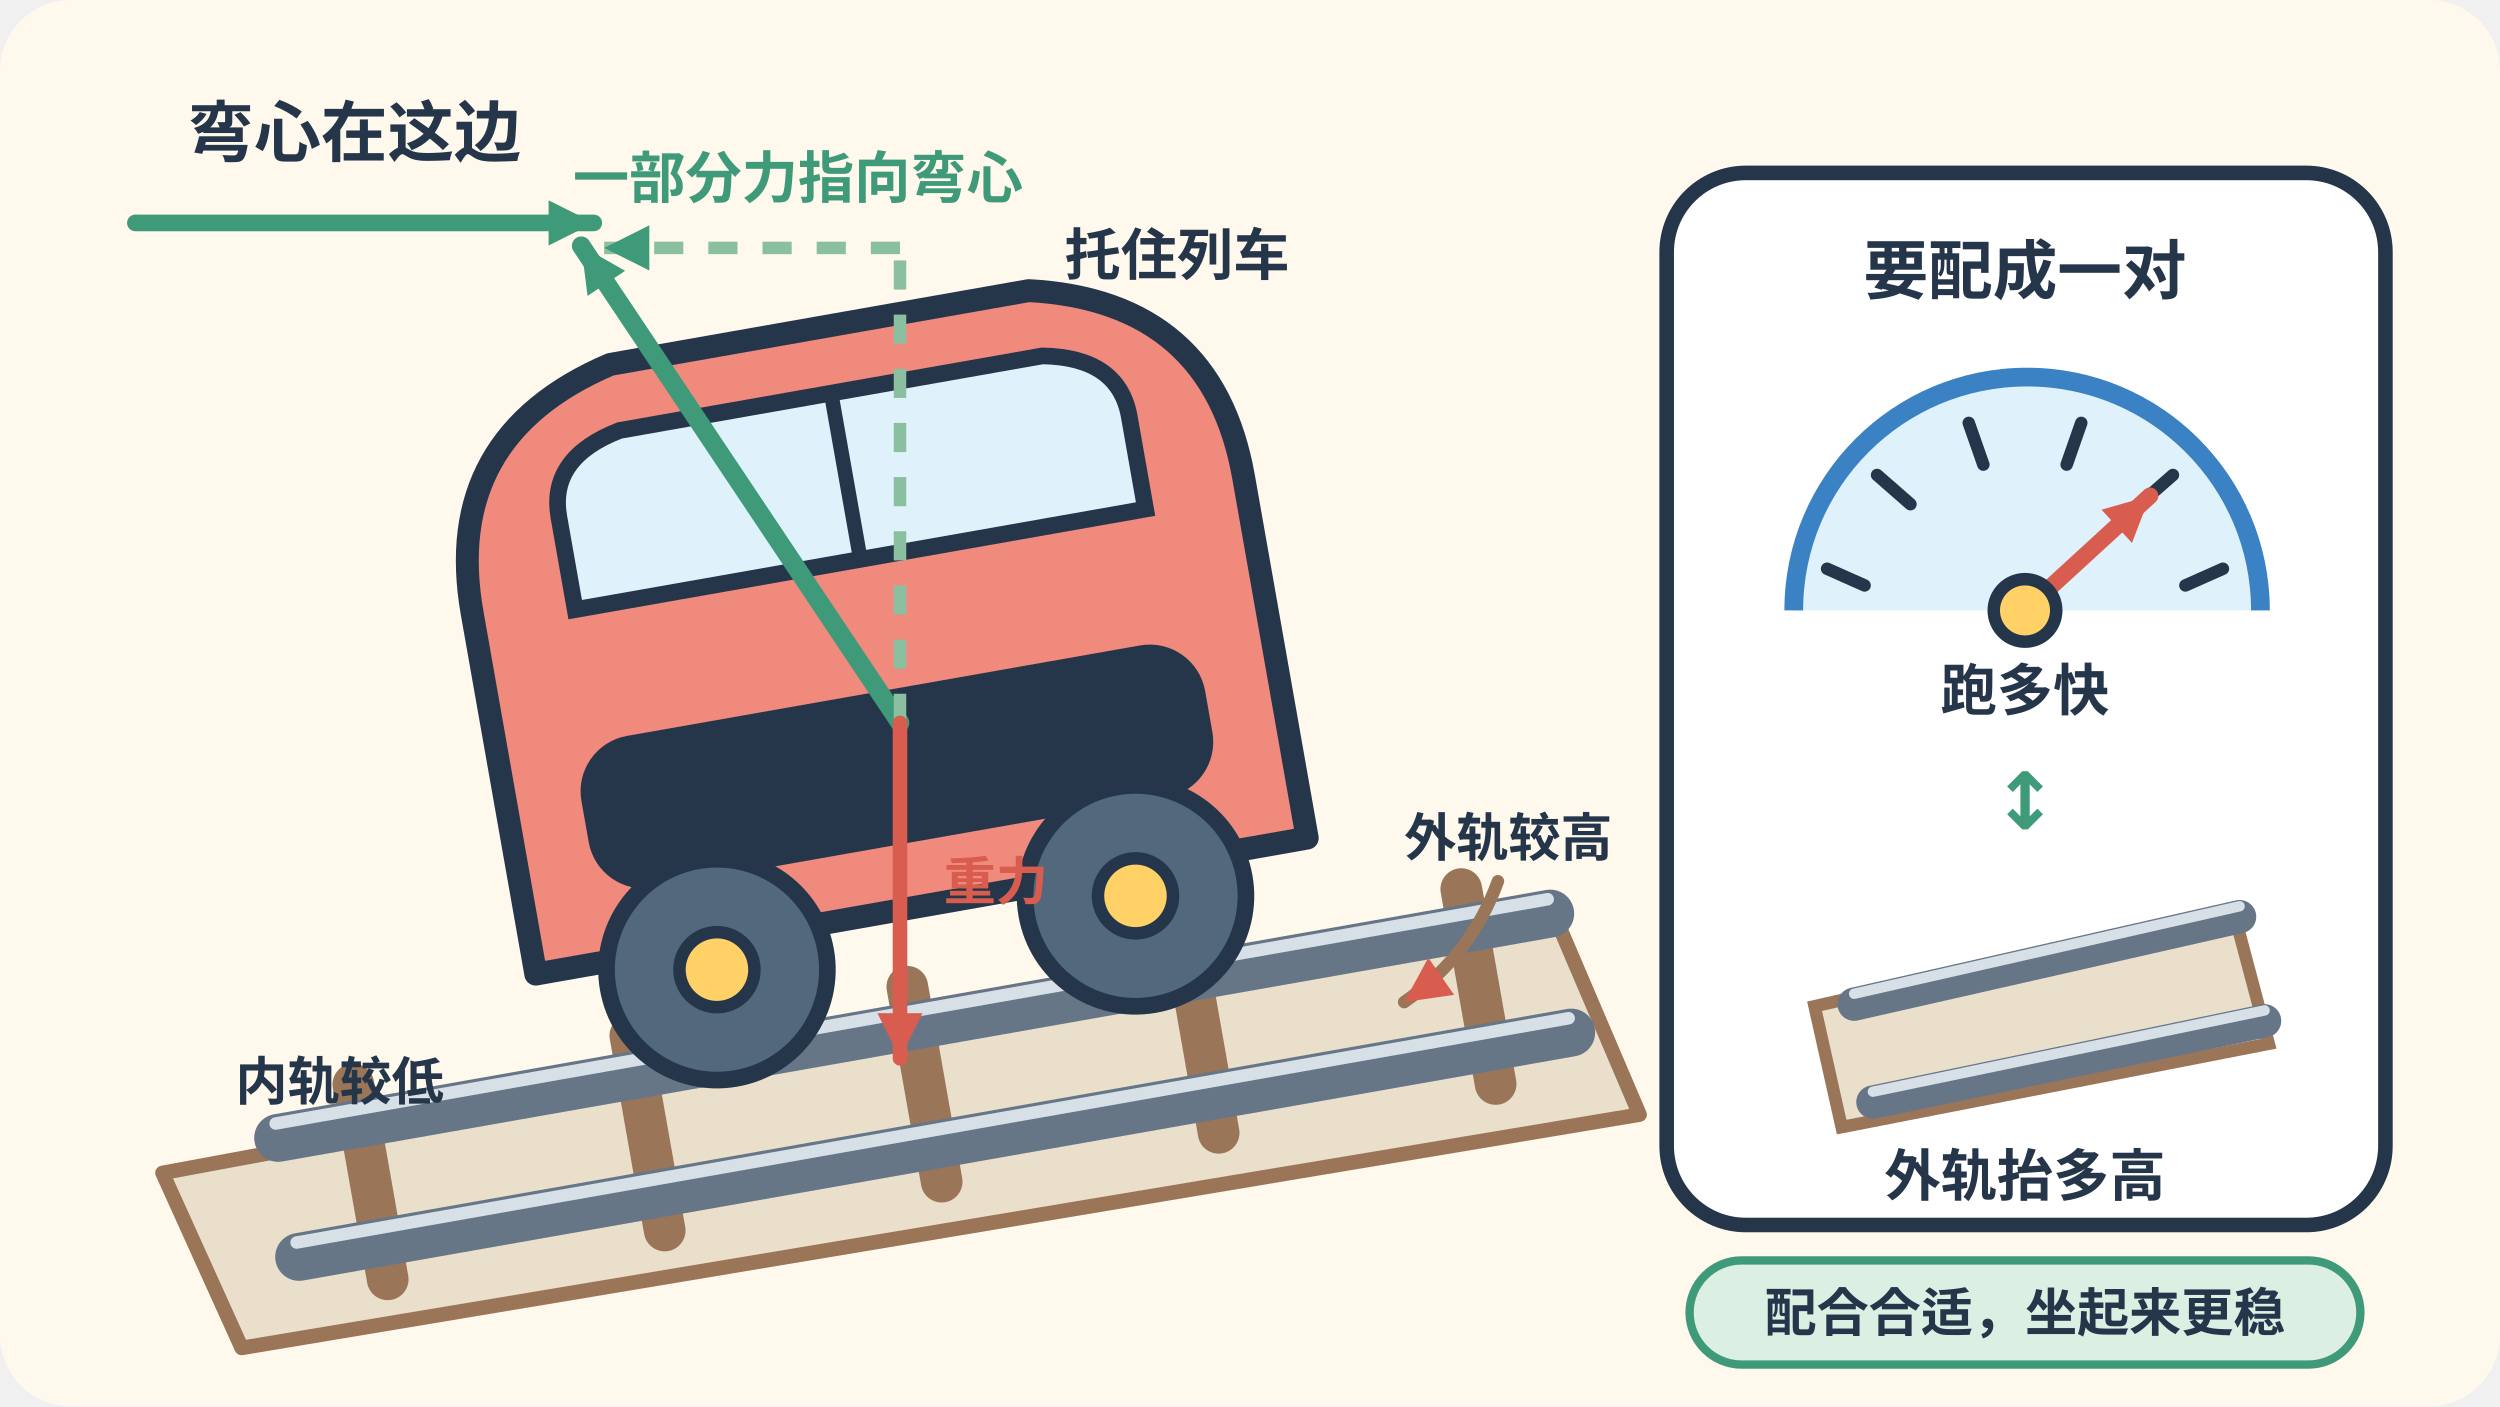
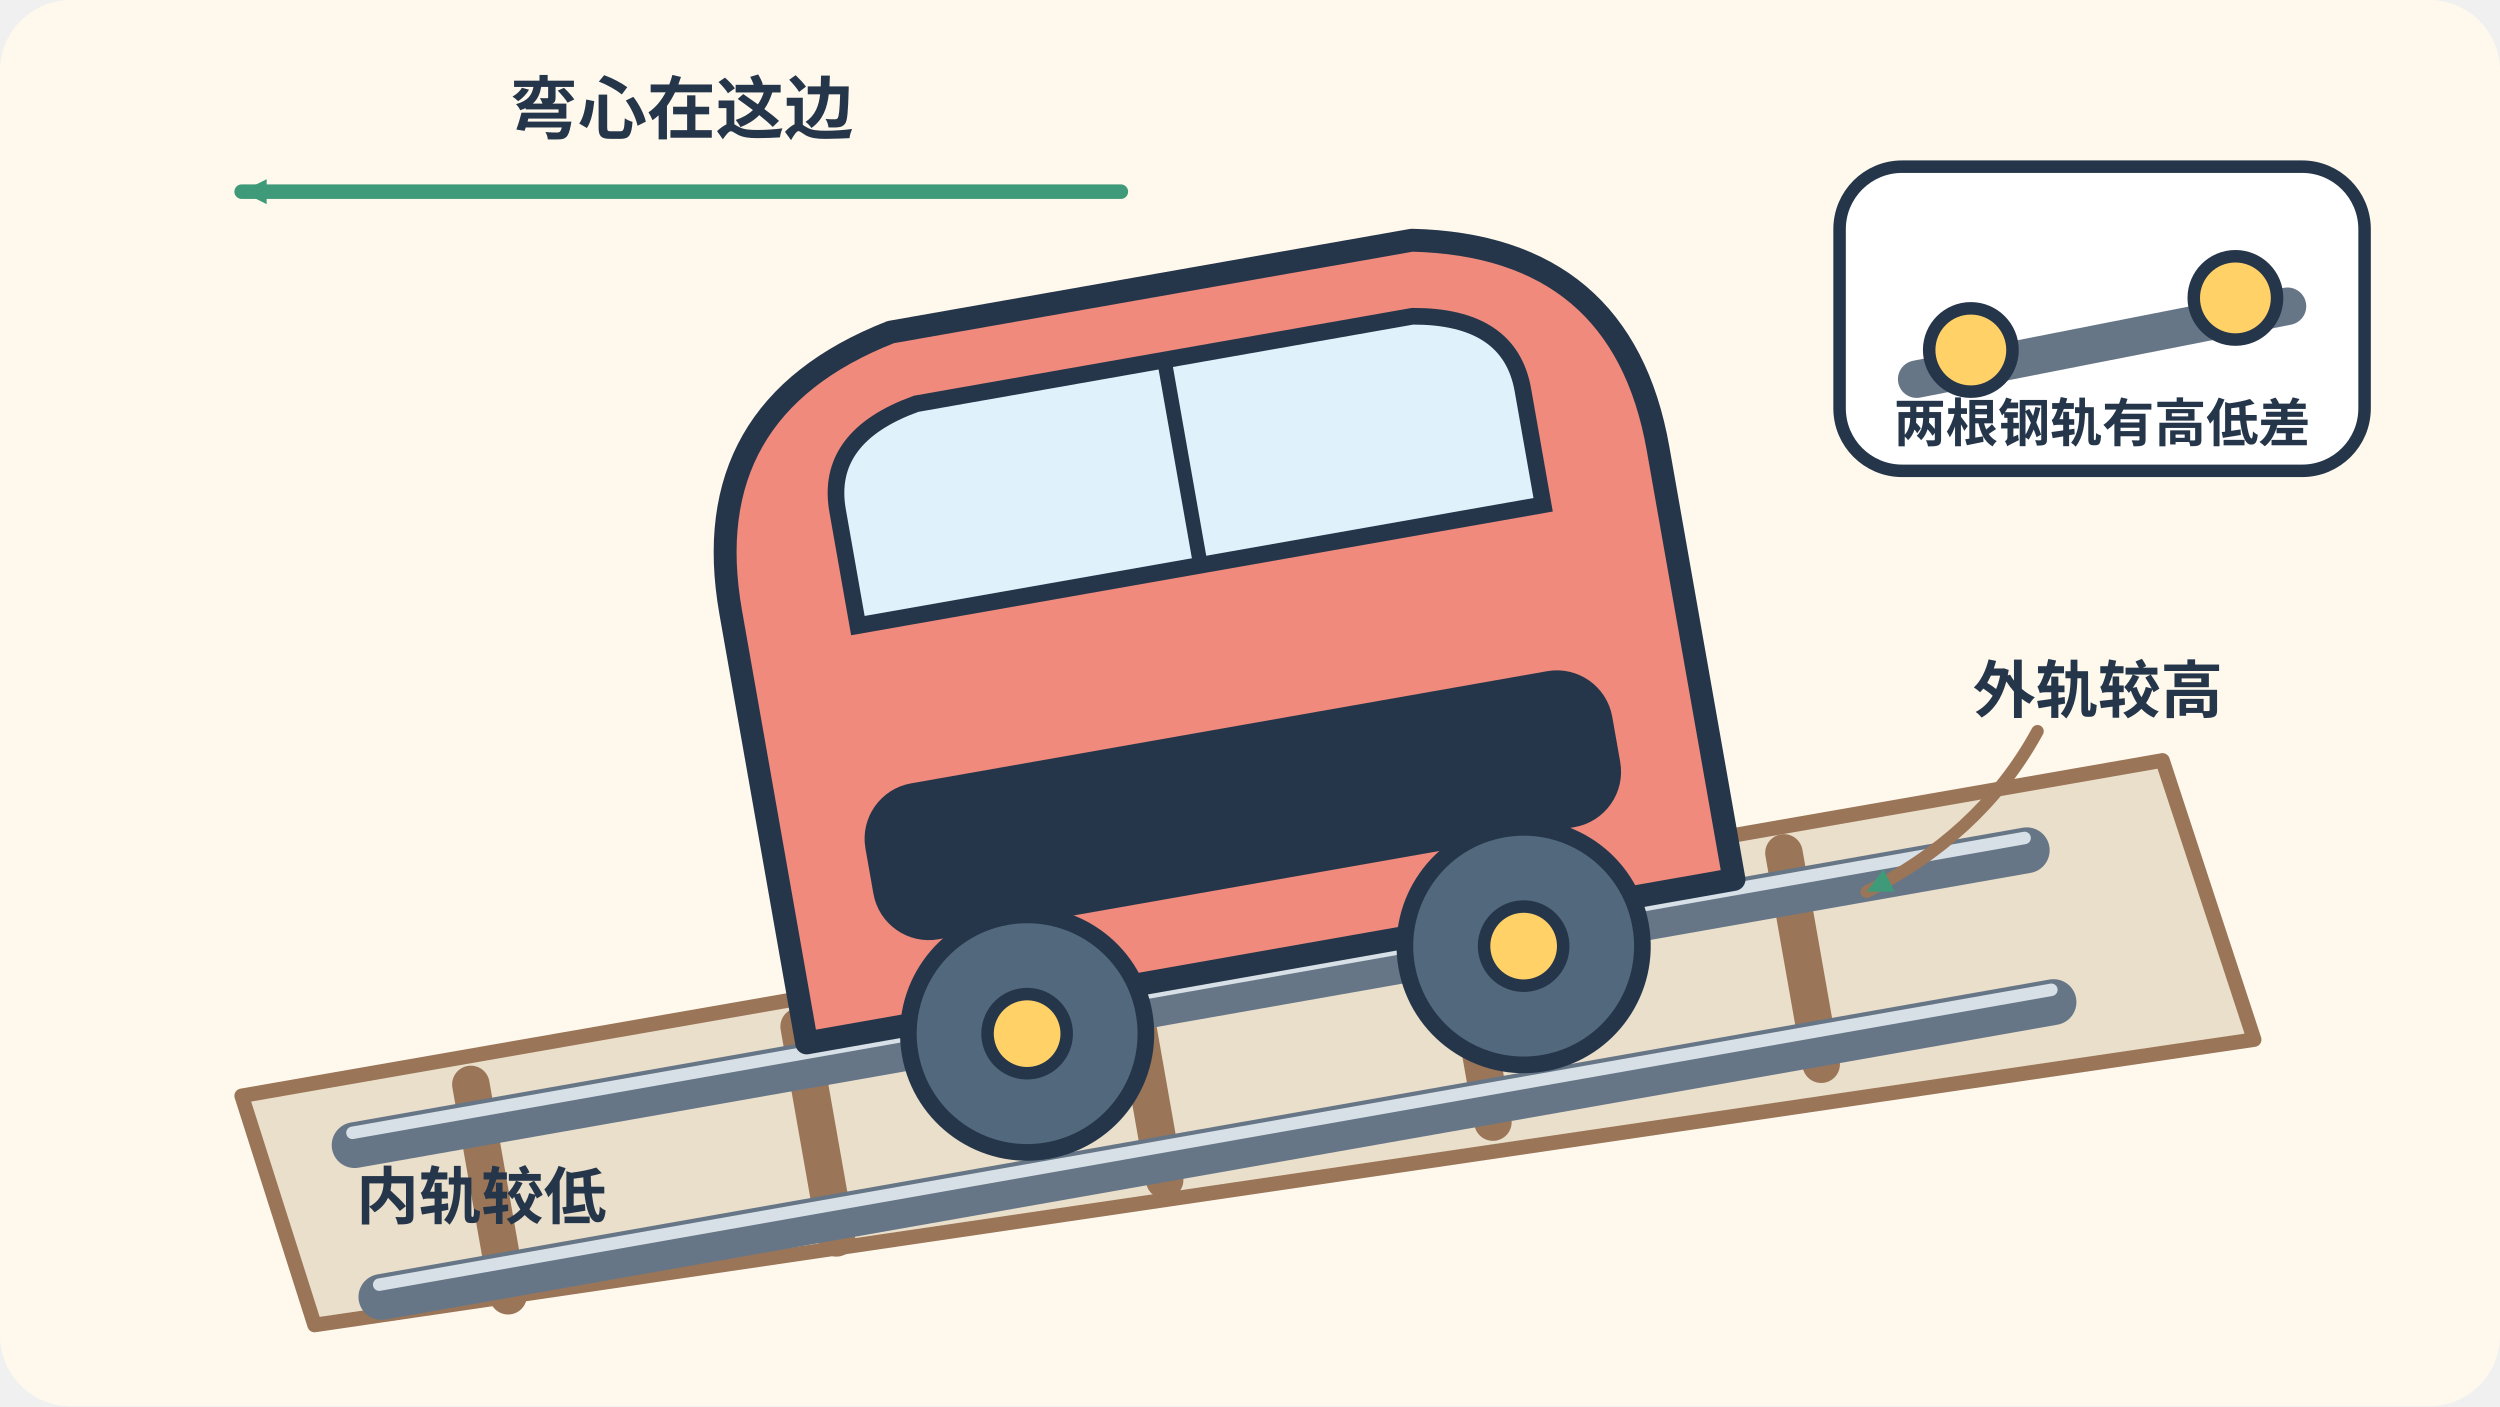
<svg xmlns="http://www.w3.org/2000/svg" viewBox="0 0 1200 675" role="img" aria-labelledby="title desc">
  <defs>
-     <marker id="greenArrow" viewBox="0 0 24 24" refX="22" refY="12" markerWidth="26" markerHeight="26" markerUnits="userSpaceOnUse" orient="auto">
-       <path d="M2 2 22 12 2 22Z" fill="#3e9a78" />
-     </marker>
-     <marker id="redArrow" viewBox="0 0 24 24" refX="22" refY="12" markerWidth="26" markerHeight="26" markerUnits="userSpaceOnUse" orient="auto">
-       <path d="M2 2 22 12 2 22Z" fill="#d95d4f" />
+     <marker id="greenArrow" viewBox="0 0 16 16" refX="14" refY="8" markerWidth="16" markerHeight="16" markerUnits="userSpaceOnUse" orient="auto">
+       <path d="M2 2 14 8 2 14Z" fill="#3e9a78" />
    </marker>
  </defs>
  <rect width="1200" height="675" rx="34" fill="#fff9ed" />
-   <path d="M65 107H285" fill="none" stroke="#3e9a78" stroke-width="8" stroke-linecap="round" marker-end="url(#greenArrow)" />
-   <text x="170" y="75" text-anchor="middle" font-family="system-ui, sans-serif" font-size="32" font-weight="850" fill="#25364a">弯心在这边</text>
-   <path d="M78 563 746 439 787 535 116 647Z" fill="#eadfcb" stroke="#9a7558" stroke-width="7" stroke-linejoin="round" />
-   <g transform="rotate(-10 430 500)" stroke-linecap="round">
-     <g stroke="#9a7558" stroke-width="20">
-       <path d="M170 475V570M305 475V570M440 475V570M575 475V570M710 475V570" />
+   <path d="M538 92H116" fill="none" stroke="#3e9a78" stroke-width="7" stroke-linecap="round" marker-end="url(#greenArrow)" />
+   <text x="327" y="64" text-anchor="middle" font-family="system-ui, sans-serif" font-size="33" font-weight="800" fill="#25364a">弯心在这边</text>
+   <path d="M116 526 1038 365 1082 499 151 636Z" fill="#eadfcb" stroke="#9a7558" stroke-width="7" stroke-linejoin="round" />
+   <g transform="rotate(-10 600 482)" stroke-linecap="round">
+     <g stroke="#9a7558" stroke-width="18">
+       <path d="M225 455V558M385 455V558M545 455V558M705 455V558M865 455V558" />
    </g>
-     <path d="M130 494H750M130 552H750" stroke="#667687" stroke-width="23" />
-     <path d="M130 487H750M130 545H750" stroke="#d8e0e7" stroke-width="6" />
+     <path d="M165 474H980M165 548H980" stroke="#667687" stroke-width="22" />
+     <path d="M165 468H980M165 542H980" stroke="#d8e0e7" stroke-width="6" />
  </g>
-   <g transform="rotate(-10 430 365)">
-     <path d="M242 436V260Q242 174 328 154H532Q618 174 618 260V436Z" fill="#ef8a7d" stroke="#25364a" stroke-width="11" stroke-linejoin="round" />
-     <path d="M291 267V222Q291 193 327 186H533Q569 193 569 222V267Z" fill="#dff2fb" stroke="#25364a" stroke-width="8" />
-     <path d="M430 186V267" stroke="#25364a" stroke-width="7" />
-     <rect x="278" y="331" width="304" height="74" rx="27" fill="#25364a" />
+   <g transform="rotate(-10 591 355)">
+     <path d="M365 463V253Q365 154 464 134H718Q817 154 817 253V463Z" fill="#ef8a7d" stroke="#25364a" stroke-width="11" stroke-linejoin="round" />
+     <path d="M424 270V214Q424 178 470 170H712Q758 178 758 214V270Z" fill="#dff2fb" stroke="#25364a" stroke-width="8" />
+     <path d="M591 170V270" stroke="#25364a" stroke-width="7" />
+     <rect x="409" y="349" width="364" height="76" rx="27" fill="#25364a" />
    <g fill="#52687c" stroke="#25364a" stroke-width="8">
-       <circle cx="328" cy="449" r="53" />
-       <circle cx="532" cy="449" r="53" />
+       <circle cx="470" cy="477" r="57" />
+       <circle cx="712" cy="477" r="57" />
    </g>
    <g fill="#ffd166" stroke="#25364a" stroke-width="6">
-       <circle cx="328" cy="449" r="18" />
-       <circle cx="532" cy="449" r="18" />
+       <circle cx="470" cy="477" r="19" />
+       <circle cx="712" cy="477" r="19" />
    </g>
  </g>
-   <circle cx="432" cy="347" r="11" fill="#25364a" />
-   <path d="M432 347 279 118" fill="none" stroke="#3e9a78" stroke-width="9" stroke-linecap="round" marker-end="url(#greenArrow)" />
-   <path d="M432 347V119" fill="none" stroke="#8abf9f" stroke-width="6" stroke-dasharray="14 12" />
-   <path d="M432 119H290" fill="none" stroke="#8abf9f" stroke-width="6" stroke-dasharray="14 12" marker-end="url(#greenArrow)" />
-   <text x="511" y="132" font-family="system-ui, sans-serif" font-size="27" font-weight="750" fill="#25364a">托住列车</text>
-   <text x="383" y="95" text-anchor="middle" font-family="system-ui, sans-serif" font-size="27" font-weight="750" fill="#3e9a78">一部分力指向弯心</text>
-   <path d="M432 347V508" fill="none" stroke="#d95d4f" stroke-width="7" stroke-linecap="round" marker-end="url(#redArrow)" />
-   <text x="453" y="432" font-family="system-ui, sans-serif" font-size="25" font-weight="700" fill="#d95d4f">重力</text>
-   <text x="724" y="411" text-anchor="middle" font-family="system-ui, sans-serif" font-size="25" font-weight="800" fill="#25364a">外轨较高</text>
-   <path d="M719 423C711 445 697 465 674 481" fill="none" stroke="#9a7558" stroke-width="6" stroke-linecap="round" marker-end="url(#redArrow)" />
-   <text x="163" y="528" text-anchor="middle" font-family="system-ui, sans-serif" font-size="25" font-weight="800" fill="#25364a">内轨较低</text>
-   <g transform="translate(800 83)">
-     <rect width="345" height="505" rx="38" fill="#fff" stroke="#25364a" stroke-width="7" />
-     <text x="172" y="58" text-anchor="middle" font-family="system-ui, sans-serif" font-size="31" font-weight="850" fill="#25364a">要配成一对</text>
-     <path d="M61 210A112 112 0 0 1 285 210" fill="#dff2fb" stroke="#3b82c4" stroke-width="9" />
-     <path d="M77 190l18 8M101 145l16 14M145 120l7 20M199 120l-7 20M243 145l-16 14M267 190l-18 8" stroke="#25364a" stroke-width="6" stroke-linecap="round" />
-     <path d="M172 210 232 155" stroke="#d95d4f" stroke-width="8" stroke-linecap="round" marker-end="url(#redArrow)" />
-     <circle cx="172" cy="210" r="15" fill="#ffd166" stroke="#25364a" stroke-width="6" />
-     <text x="172" y="258" text-anchor="middle" font-family="system-ui, sans-serif" font-size="27" font-weight="800" fill="#25364a">跑多快</text>
-     <text x="172" y="315" text-anchor="middle" font-family="system-ui, sans-serif" font-size="38" font-weight="900" fill="#3e9a78">↕</text>
-     <path d="M71 400 272 354 289 418 84 458Z" fill="#eadfcb" stroke="#9a7558" stroke-width="6" />
-     <path d="M90 399 275 357M99 446 287 407" stroke="#667687" stroke-width="16" stroke-linecap="round" />
-     <path d="M90 394 275 352M99 441 287 402" stroke="#d8e0e7" stroke-width="5" stroke-linecap="round" />
-     <text x="172" y="491" text-anchor="middle" font-family="system-ui, sans-serif" font-size="27" font-weight="800" fill="#25364a">外轨抬多高</text>
+   <g font-family="system-ui, sans-serif" font-size="30" font-weight="800" fill="#25364a">
+     <text x="171" y="585">内轨较低</text>
+     <text x="947" y="342">外轨较高</text>
  </g>
-   <g transform="translate(811 605)">
-     <rect width="322" height="50" rx="25" fill="#dcefe3" stroke="#3e9a78" stroke-width="4" />
-     <text x="161" y="34" text-anchor="middle" font-family="system-ui, sans-serif" font-size="25" font-weight="800" fill="#25364a">配合合适，坐起来更稳</text>
+   <path d="M978 351C959 386 930 411 896 428" fill="none" stroke="#9a7558" stroke-width="6" stroke-linecap="round" marker-end="url(#greenArrow)" />
+   <g transform="translate(883 80)">
+     <rect width="252" height="146" rx="30" fill="#fff" stroke="#25364a" stroke-width="6" />
+     <path d="M37 102 215 67" stroke="#667687" stroke-width="18" stroke-linecap="round" />
+     <circle cx="63" cy="88" r="20" fill="#ffd166" stroke="#25364a" stroke-width="6" />
+     <circle cx="190" cy="63" r="20" fill="#ffd166" stroke="#25364a" stroke-width="6" />
+     <text x="126" y="132" text-anchor="middle" font-family="system-ui, sans-serif" font-size="25" font-weight="750" fill="#25364a">两根钢轨有高低差</text>
  </g>
</svg>
